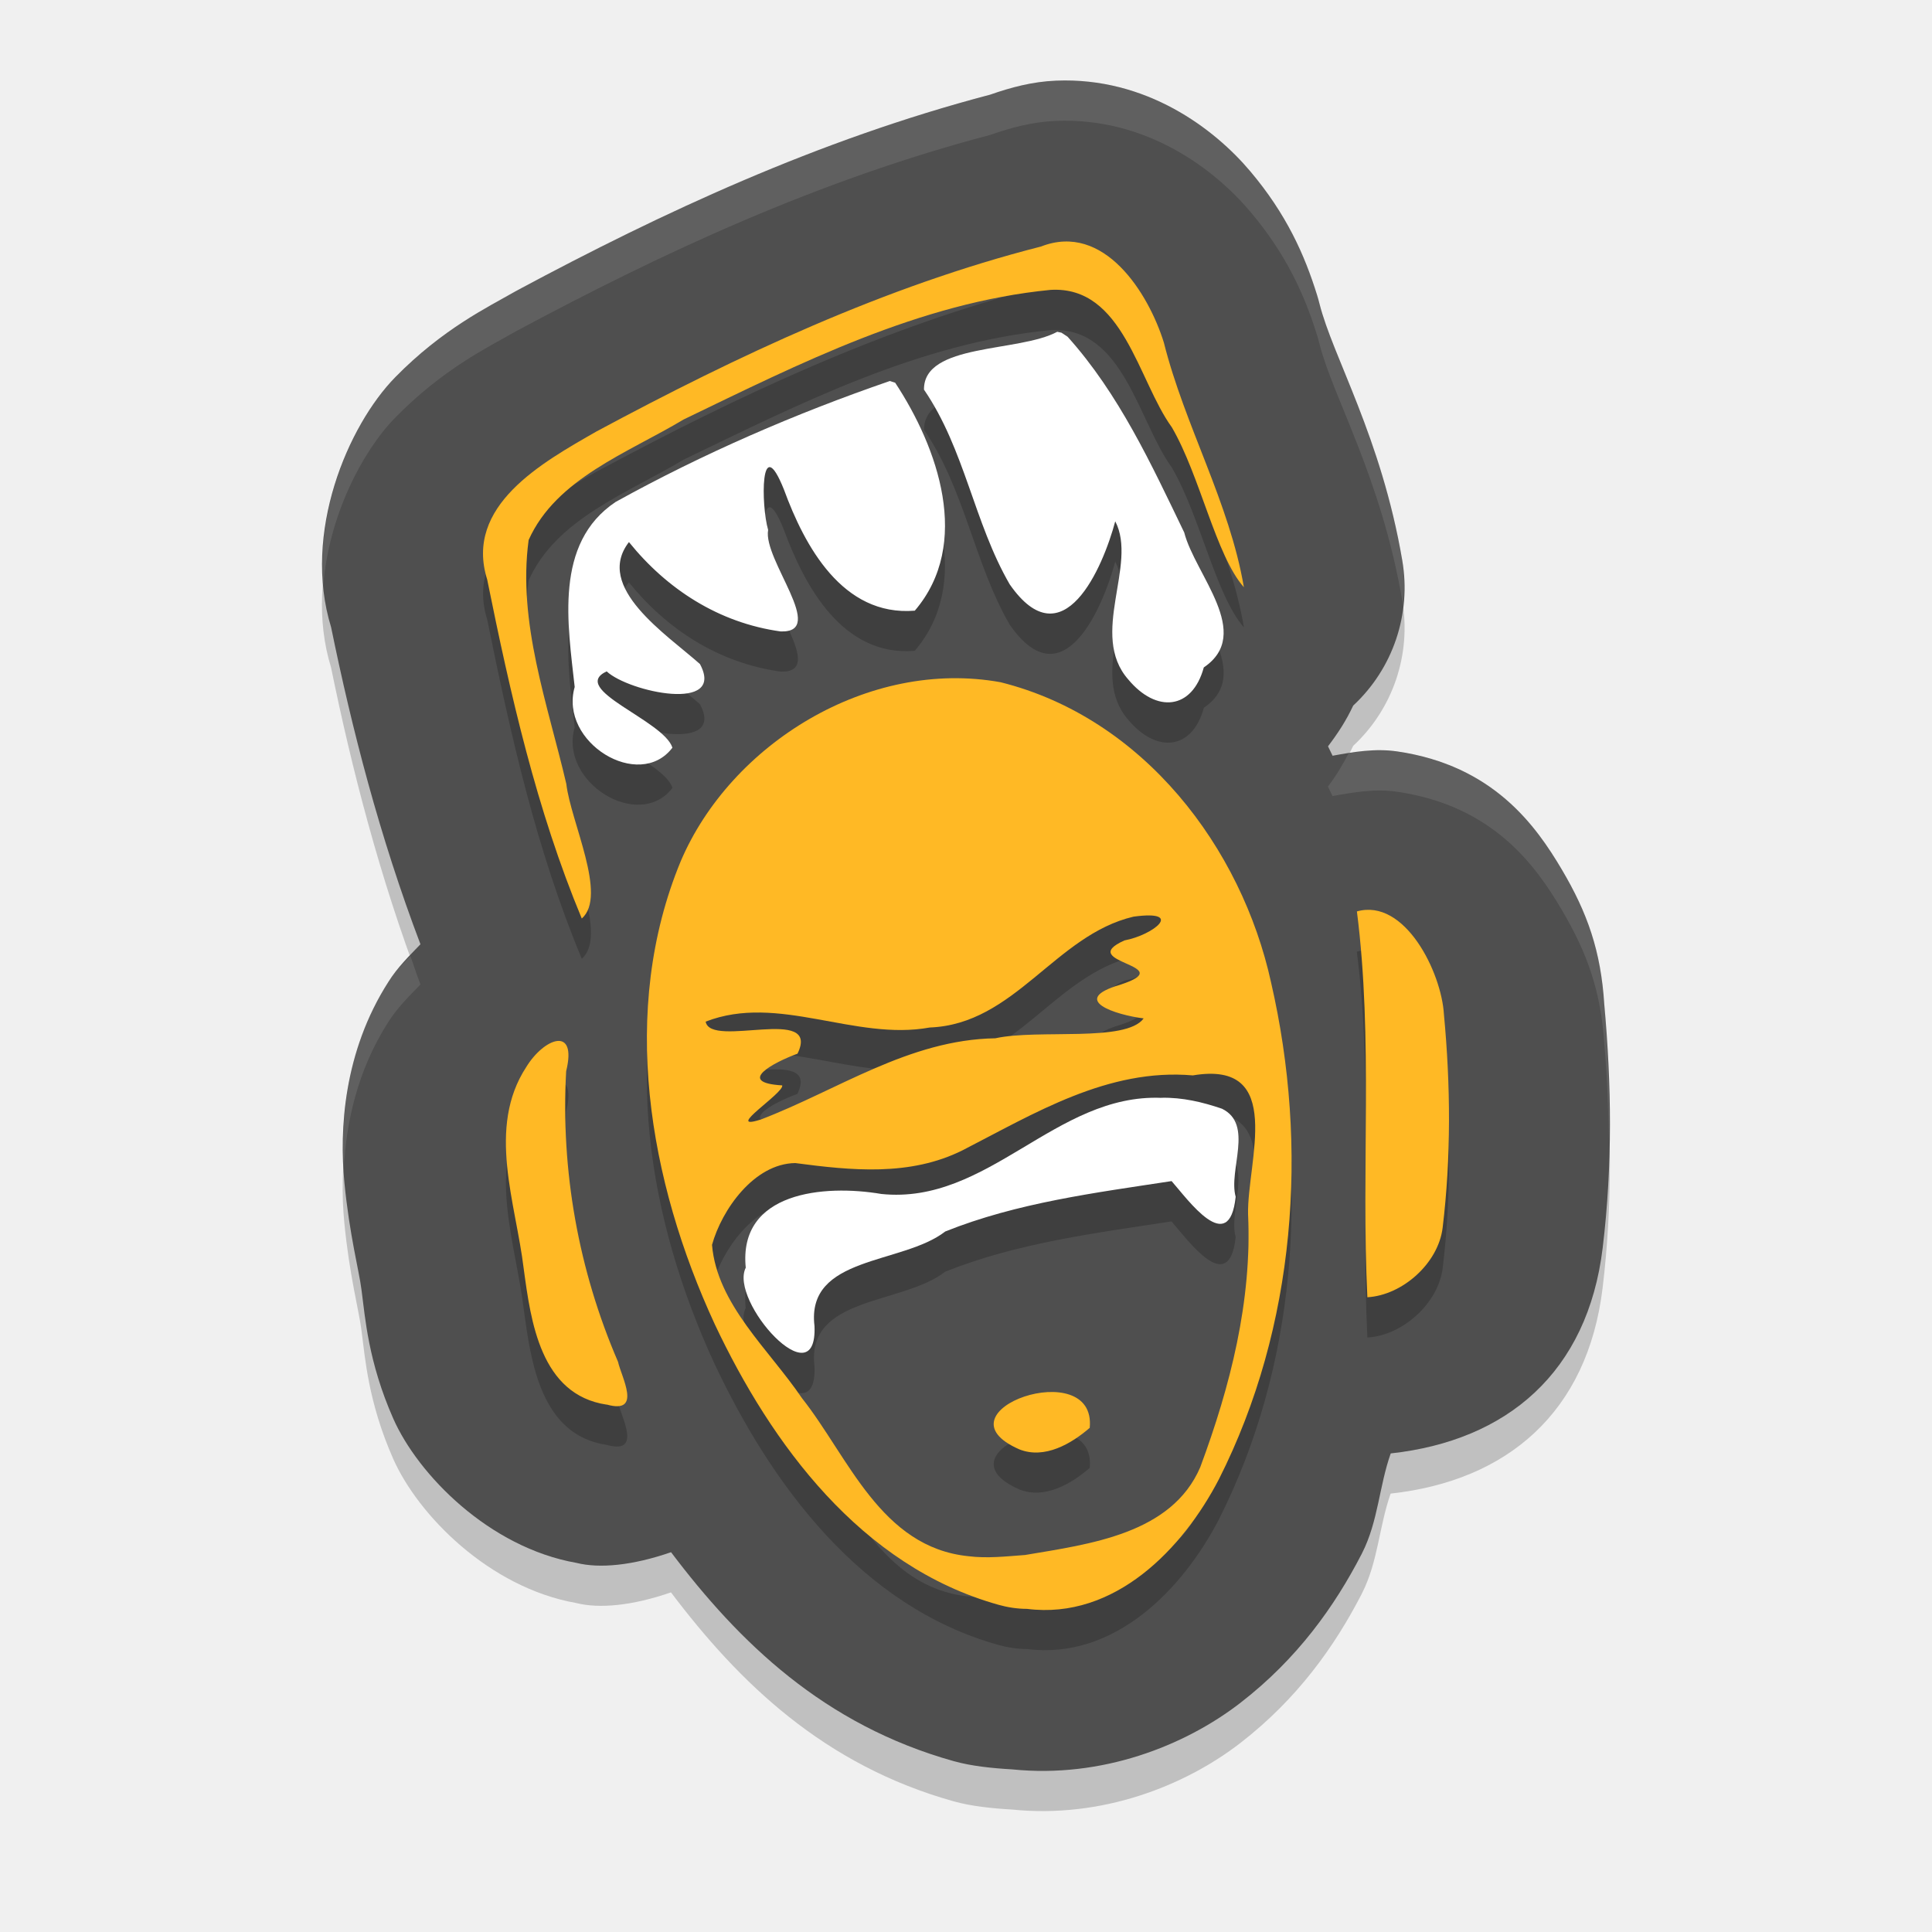
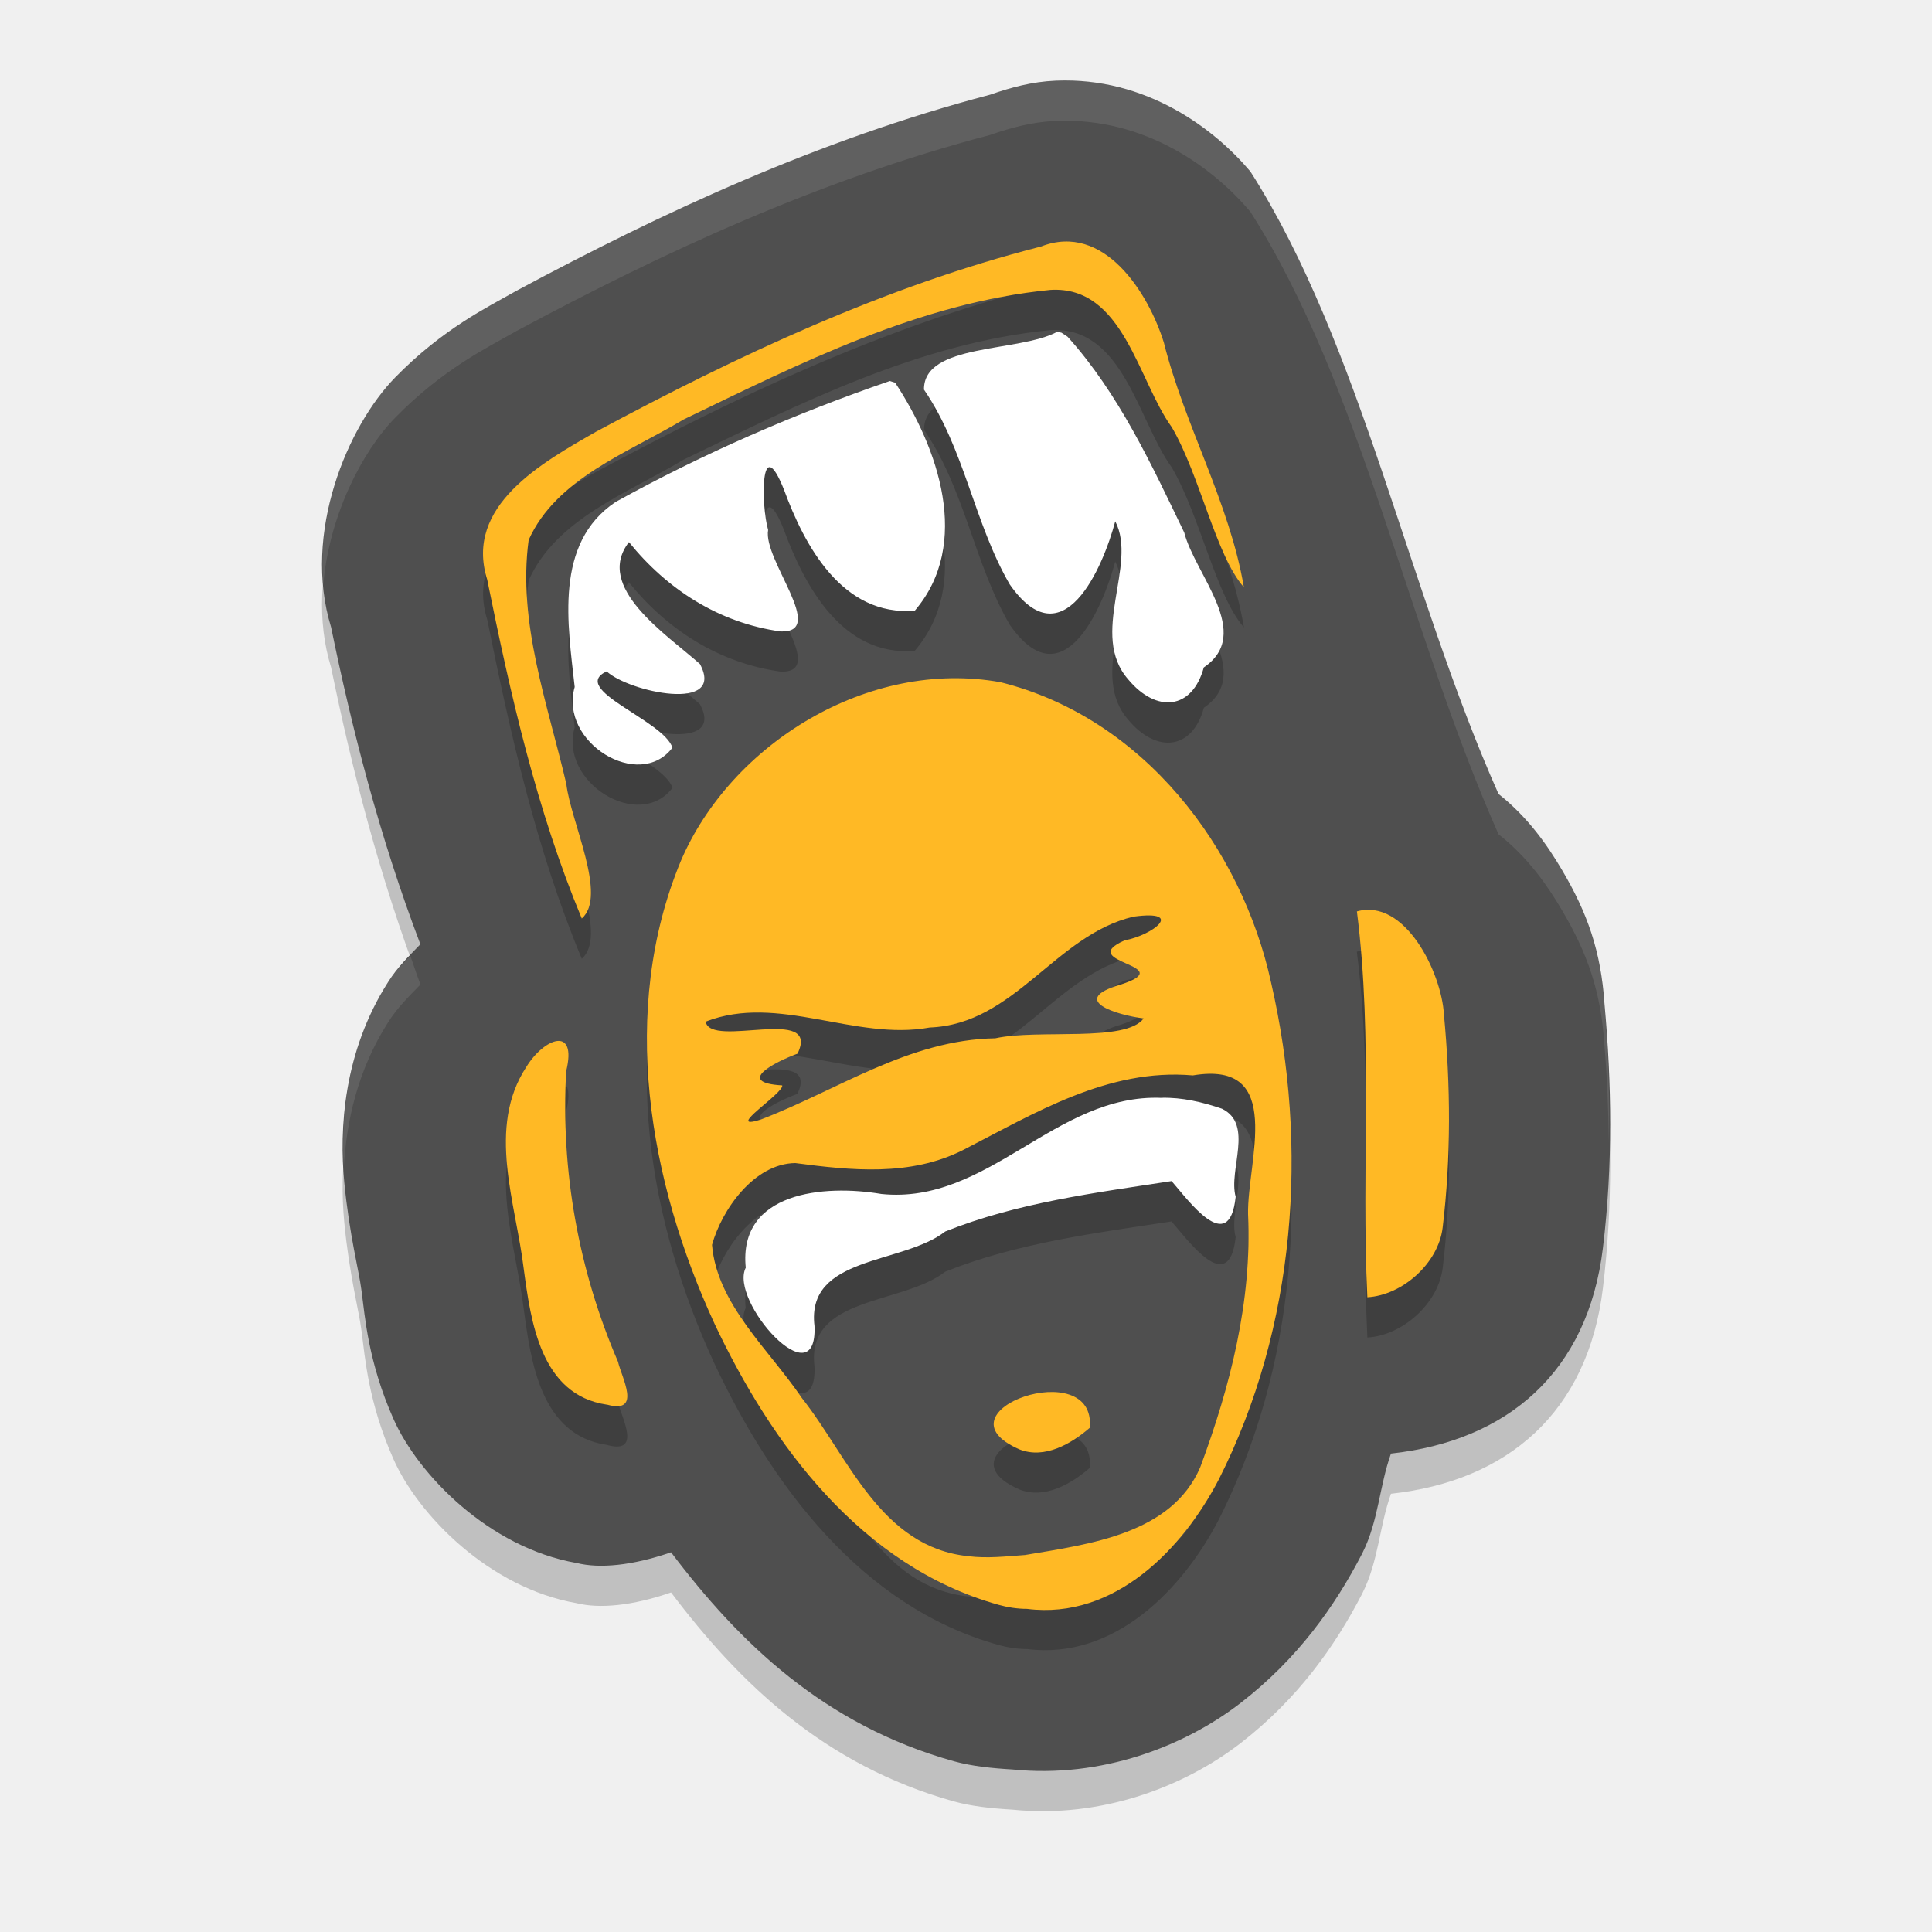
<svg xmlns="http://www.w3.org/2000/svg" width="24" height="24" version="1">
-   <path style="opacity:0.2" d="m 13.118,1.502 c -0.295,0.012 -0.564,0.085 -0.818,0.174 -2.142,0.563 -4.083,1.471 -5.862,2.424 -0.016,0.009 -0.033,0.018 -0.049,0.027 -0.329,0.188 -0.891,0.458 -1.48,1.059 -0.587,0.599 -1.158,1.932 -0.797,3.104 0.257,1.256 0.6,2.595 1.11,3.939 -0.142,0.147 -0.288,0.291 -0.397,0.465 -0.561,0.875 -0.61,1.844 -0.548,2.492 0.063,0.655 0.186,1.116 0.211,1.325 0.001,0.01 0.003,0.02 0.004,0.029 0.043,0.321 0.081,0.878 0.393,1.583 0.306,0.692 1.187,1.599 2.276,1.791 0.284,0.071 0.691,0.034 1.174,-0.133 0.845,1.119 1.898,2.145 3.513,2.596 0.003,6.56e-4 0.005,0.001 0.008,0.002 0.213,0.059 0.462,0.085 0.718,0.1 1.11,0.113 2.141,-0.291 2.834,-0.827 0.711,-0.55 1.172,-1.203 1.503,-1.843 0.003,-0.006 0.006,-0.013 0.01,-0.02 0.199,-0.394 0.21,-0.827 0.354,-1.235 1.45,-0.159 2.446,-1.01 2.633,-2.553 0.125,-1.031 0.109,-2.047 0.02,-3.026 -0.042,-0.664 -0.211,-1.139 -0.528,-1.675 -0.321,-0.542 -0.849,-1.291 -2.041,-1.466 -0.277,-0.041 -0.545,0.005 -0.806,0.053 -0.002,-0.002 -0.002,-0.005 -0.004,-0.008 0,0 0.08,0.165 -0.053,-0.109 C 16.624,9.603 16.72,9.456 16.81,9.265 17.304,8.806 17.533,8.129 17.42,7.464 17.159,5.931 16.557,4.934 16.391,4.272 16.382,4.236 16.372,4.2 16.361,4.165 16.207,3.668 15.981,3.161 15.533,2.63 15.086,2.099 14.24,1.455 13.118,1.502 Z" />
-   <path style="fill:#4f4f4f" d="m 13.118,1.002 c -0.295,0.012 -0.564,0.085 -0.818,0.174 -2.142,0.563 -4.083,1.471 -5.862,2.424 -0.016,0.009 -0.033,0.018 -0.049,0.027 C 6.06,3.816 5.498,4.086 4.909,4.687 4.323,5.286 3.752,6.619 4.113,7.791 c 0.257,1.256 0.6,2.595 1.11,3.939 -0.142,0.147 -0.288,0.291 -0.397,0.465 -0.561,0.875 -0.61,1.844 -0.548,2.492 0.063,0.655 0.186,1.116 0.211,1.325 0.001,0.01 0.003,0.02 0.004,0.029 0.043,0.321 0.081,0.878 0.393,1.583 0.306,0.692 1.187,1.599 2.276,1.791 0.284,0.071 0.691,0.034 1.174,-0.133 0.845,1.119 1.898,2.145 3.513,2.596 0.003,6.56e-4 0.005,0.001 0.008,0.002 0.213,0.059 0.462,0.085 0.718,0.1 1.11,0.113 2.141,-0.291 2.834,-0.827 0.711,-0.55 1.172,-1.203 1.503,-1.843 0.003,-0.006 0.006,-0.013 0.01,-0.02 0.199,-0.394 0.21,-0.827 0.354,-1.235 1.45,-0.159 2.446,-1.01 2.633,-2.553 0.125,-1.031 0.109,-2.047 0.02,-3.026 -0.042,-0.664 -0.211,-1.139 -0.528,-1.675 -0.321,-0.542 -0.849,-1.291 -2.041,-1.466 -0.277,-0.041 -0.545,0.005 -0.806,0.053 -0.002,-0.002 -0.002,-0.005 -0.004,-0.008 0,0 0.08,0.165 -0.053,-0.109 C 16.624,9.103 16.72,8.956 16.81,8.765 17.304,8.306 17.533,7.629 17.42,6.964 17.159,5.431 16.557,4.434 16.391,3.772 16.382,3.736 16.372,3.7 16.361,3.665 16.207,3.168 15.981,2.661 15.533,2.13 15.086,1.599 14.24,0.955 13.118,1.002 Z" />
+   <path style="opacity:0.2" d="m 13.117,1.502 c -0.295,0.012 -0.562,0.085 -0.816,0.174 -2.142,0.563 -4.084,1.471 -5.863,2.424 -0.016,0.009 -0.033,0.018 -0.049,0.027 C 6.059,4.316 5.498,4.587 4.91,5.188 4.323,5.787 3.752,7.119 4.113,8.291 c 0.257,1.256 0.599,2.596 1.109,3.939 -0.142,0.147 -0.289,0.29 -0.398,0.465 -0.561,0.875 -0.609,1.843 -0.547,2.492 0.063,0.655 0.186,1.117 0.211,1.326 0.001,0.01 0.003,0.02 0.004,0.029 0.043,0.321 0.082,0.876 0.395,1.582 0.306,0.692 1.186,1.6 2.275,1.791 0.284,0.071 0.691,0.034 1.174,-0.133 0.845,1.119 1.898,2.145 3.514,2.596 0.003,6.56e-4 0.005,0.001 0.008,0.002 0.213,0.059 0.463,0.085 0.719,0.1 1.11,0.113 2.141,-0.29 2.834,-0.826 0.711,-0.55 1.172,-1.204 1.504,-1.844 0.003,-0.006 0.006,-0.013 0.01,-0.02 0.199,-0.394 0.209,-0.826 0.354,-1.234 1.45,-0.159 2.446,-1.011 2.633,-2.555 0.125,-1.031 0.109,-2.046 0.02,-3.025 C 19.888,12.313 19.717,11.837 19.4,11.301 19.225,11.006 18.985,10.655 18.615,10.364 17.491,7.835 16.914,4.8 15.533,2.631 15.085,2.1 14.239,1.455 13.117,1.502 Z" />
+   <path style="fill:#4f4f4f" d="m 13.117,1.002 c -0.295,0.012 -0.562,0.085 -0.816,0.174 -2.142,0.563 -4.084,1.471 -5.863,2.424 -0.016,0.009 -0.033,0.018 -0.049,0.027 C 6.059,3.815 5.498,4.086 4.91,4.688 4.323,5.287 3.752,6.619 4.113,7.791 4.37,9.047 4.712,10.387 5.222,11.73 5.08,11.877 4.933,12.021 4.824,12.195 4.263,13.07 4.214,14.039 4.277,14.688 c 0.063,0.655 0.186,1.117 0.211,1.326 0.001,0.01 0.003,0.02 0.004,0.029 0.043,0.321 0.082,0.876 0.395,1.582 0.306,0.692 1.186,1.6 2.275,1.791 0.284,0.071 0.691,0.034 1.174,-0.133 0.845,1.119 1.898,2.145 3.514,2.596 0.003,6.56e-4 0.005,0.001 0.008,0.002 0.213,0.059 0.463,0.085 0.719,0.1 1.11,0.113 2.141,-0.29 2.834,-0.826 0.711,-0.55 1.172,-1.204 1.504,-1.844 0.003,-0.006 0.006,-0.013 0.01,-0.02 0.199,-0.394 0.209,-0.826 0.354,-1.234 1.45,-0.159 2.446,-1.011 2.633,-2.555 0.125,-1.031 0.109,-2.046 0.02,-3.025 C 19.888,11.813 19.717,11.337 19.4,10.801 19.225,10.506 18.985,10.155 18.615,9.863 17.491,7.335 16.914,4.299 15.533,2.131 15.085,1.6 14.239,0.955 13.117,1.002 Z" />
  <path style="opacity:0.2" d="m 13.215,3.5 c -0.09,0.004 -0.185,0.024 -0.283,0.062 C 10.988,4.058 9.161,4.92 7.41,5.859 6.731,6.248 5.766,6.784 6.053,7.699 6.341,9.123 6.664,10.561 7.227,11.91 7.55,11.629 7.089,10.707 7.035,10.238 6.804,9.247 6.429,8.235 6.568,7.208 6.91,6.443 7.802,6.124 8.492,5.71 9.936,5.014 11.42,4.259 13.049,4.101 13.955,4.047 14.136,5.229 14.557,5.808 14.909,6.411 15.103,7.398 15.453,7.794 15.274,6.742 14.717,5.79 14.457,4.755 14.29,4.219 13.847,3.473 13.215,3.5 Z m -0.08,1.121 c -0.479,0.259 -1.663,0.139 -1.656,0.719 0.508,0.742 0.621,1.655 1.064,2.42 0.664,0.955 1.158,-0.214 1.311,-0.783 0.282,0.541 -0.33,1.405 0.162,1.965 0.349,0.419 0.796,0.378 0.939,-0.15 C 15.574,8.37 14.845,7.639 14.711,7.115 14.302,6.269 13.9,5.392 13.262,4.681 l -0.076,-0.049 z M 11.055,5.232 C 9.881,5.636 8.73,6.135 7.648,6.734 6.878,7.248 7.054,8.263 7.139,9.035 6.941,9.721 7.941,10.331 8.354,9.787 8.246,9.447 7.062,9.061 7.535,8.839 7.813,9.097 9.02,9.354 8.695,8.748 8.283,8.381 7.378,7.796 7.812,7.234 8.283,7.817 8.927,8.236 9.697,8.343 10.285,8.363 9.474,7.451 9.541,7.082 9.453,6.784 9.441,5.834 9.738,6.582 9.993,7.275 10.464,8.159 11.363,8.085 12.074,7.254 11.652,6.06 11.119,5.253 Z M 11.812,8.925 c -1.437,0.025 -2.814,0.999 -3.357,2.273 -0.767,1.853 -0.399,3.973 0.424,5.75 0.703,1.489 1.814,3.009 3.523,3.486 0.116,0.032 0.237,0.051 0.357,0.051 1.092,0.138 1.938,-0.752 2.383,-1.611 0.956,-1.896 1.119,-4.126 0.648,-6.17 C 15.424,11.031 14.206,9.418 12.43,8.974 12.224,8.937 12.018,8.922 11.812,8.925 Z m 5.26,2.881 c -0.07,-0.01 -0.142,-0.005 -0.217,0.016 0.203,1.592 0.052,3.199 0.131,4.793 0.434,-0.024 0.882,-0.421 0.936,-0.865 0.106,-0.876 0.099,-1.769 0.016,-2.648 -0.026,-0.457 -0.378,-1.223 -0.865,-1.295 z m -2.992,0.08 c 0.641,-0.088 0.246,0.229 -0.111,0.295 -0.627,0.281 0.708,0.304 -0.055,0.551 -0.641,0.188 -0.053,0.375 0.293,0.418 -0.22,0.302 -1.309,0.13 -1.844,0.248 -1.075,0.017 -1.96,0.645 -2.922,1.012 -0.453,0.142 0.3,-0.334 0.275,-0.428 -0.586,-0.034 -0.101,-0.287 0.189,-0.393 0.296,-0.609 -1.079,-0.06 -1.141,-0.398 0.902,-0.351 1.851,0.242 2.783,0.072 1.057,-0.04 1.559,-1.149 2.531,-1.377 z m -7.16,1.545 c -0.114,0.013 -0.272,0.143 -0.381,0.322 -0.495,0.758 -0.132,1.688 -0.033,2.508 0.088,0.649 0.208,1.566 1.031,1.688 0.445,0.124 0.181,-0.343 0.139,-0.533 -0.492,-1.14 -0.711,-2.376 -0.643,-3.609 0.071,-0.286 6.881e-4,-0.388 -0.113,-0.375 z m 8.26,0.418 c 0.682,0.122 0.313,1.166 0.326,1.734 0.049,1.077 -0.221,2.136 -0.596,3.143 -0.357,0.83 -1.372,0.954 -2.178,1.09 -0.231,0.017 -0.466,0.045 -0.697,0.016 -1.093,-0.11 -1.491,-1.232 -2.07,-1.963 -0.407,-0.602 -1.056,-1.166 -1.117,-1.904 0.12,-0.434 0.52,-1.011 1.033,-1.018 0.697,0.092 1.423,0.168 2.078,-0.158 0.888,-0.456 1.804,-1.022 2.859,-0.93 0.145,-0.024 0.264,-0.027 0.361,-0.01 z m -0.752,0.289 c -1.317,-0.054 -2.15,1.33 -3.479,1.193 -0.712,-0.121 -1.779,-0.026 -1.686,0.918 -0.21,0.415 0.893,1.641 0.855,0.725 -0.107,-0.877 1.091,-0.762 1.623,-1.176 0.894,-0.358 1.864,-0.48 2.812,-0.625 0.198,0.224 0.716,0.953 0.797,0.195 -0.093,-0.332 0.227,-0.898 -0.172,-1.094 -0.243,-0.083 -0.492,-0.143 -0.752,-0.137 z m -1.416,3.654 c -0.484,0.026 -1.029,0.414 -0.348,0.711 0.313,0.124 0.646,-0.071 0.873,-0.268 0.033,-0.344 -0.235,-0.459 -0.525,-0.443 z" />
  <path style="fill:#ffb925" d="M 12.403,19.935 C 10.694,19.457 9.582,17.939 8.879,16.45 8.057,14.673 7.689,12.552 8.456,10.699 9.076,9.243 10.786,8.177 12.43,8.475 c 1.776,0.444 2.994,2.057 3.36,3.731 0.47,2.044 0.309,4.273 -0.648,6.169 -0.445,0.859 -1.292,1.749 -2.384,1.611 -0.121,-3.7e-5 -0.241,-0.019 -0.356,-0.051 z m 0.329,-0.618 c 0.806,-0.136 1.822,-0.261 2.178,-1.091 0.374,-1.006 0.644,-2.065 0.594,-3.142 -0.015,-0.65 0.471,-1.92 -0.686,-1.725 -1.056,-0.092 -1.971,0.474 -2.86,0.93 -0.655,0.327 -1.382,0.251 -2.079,0.159 -0.513,0.007 -0.914,0.582 -1.034,1.016 0.061,0.739 0.71,1.302 1.117,1.904 0.579,0.731 0.977,1.854 2.07,1.964 0.231,0.029 0.466,0.002 0.698,-0.015 z m -0.068,-1.312 c -1.09,-0.475 0.961,-1.186 0.873,-0.268 -0.227,0.197 -0.56,0.392 -0.873,0.268 z m -3.223,-4.094 c 0.962,-0.366 1.849,-0.996 2.923,-1.013 0.535,-0.118 1.622,0.055 1.843,-0.247 -0.346,-0.043 -0.933,-0.23 -0.292,-0.418 0.763,-0.247 -0.573,-0.27 0.054,-0.551 0.357,-0.066 0.753,-0.382 0.112,-0.295 -0.972,0.228 -1.474,1.337 -2.531,1.377 -0.933,0.17 -1.882,-0.424 -2.784,-0.073 0.061,0.339 1.437,-0.211 1.141,0.398 -0.29,0.106 -0.776,0.36 -0.19,0.394 0.025,0.094 -0.729,0.569 -0.276,0.427 z m -1.904,3.538 c -0.824,-0.122 -0.943,-1.038 -1.031,-1.687 -0.098,-0.819 -0.463,-1.751 0.032,-2.508 0.219,-0.358 0.636,-0.519 0.495,0.053 -0.068,1.233 0.152,2.469 0.644,3.609 0.042,0.19 0.305,0.656 -0.139,0.532 z m 9.449,-1.334 c -0.078,-1.594 0.073,-3.201 -0.13,-4.793 0.596,-0.168 1.051,0.757 1.081,1.279 0.083,0.879 0.09,1.774 -0.016,2.65 -0.054,0.444 -0.501,0.839 -0.935,0.864 z M 7.227,11.41 C 6.665,10.061 6.34,8.624 6.052,7.199 5.765,6.284 6.731,5.748 7.411,5.359 9.162,4.419 10.989,3.558 12.933,3.062 c 0.782,-0.305 1.335,0.581 1.525,1.194 0.26,1.035 0.815,1.987 0.994,3.039 C 15.103,6.9 14.909,5.912 14.557,5.308 14.136,4.729 13.956,3.547 13.05,3.601 11.42,3.76 9.936,4.515 8.492,5.211 7.802,5.625 6.909,5.943 6.567,6.708 6.428,7.734 6.804,8.747 7.035,9.738 7.089,10.208 7.55,11.129 7.227,11.41 Z" />
  <path style="fill:#ffffff" d="m 13.135,4.121 c -0.479,0.259 -1.663,0.139 -1.657,0.719 0.508,0.742 0.621,1.654 1.065,2.419 0.664,0.955 1.159,-0.213 1.311,-0.783 0.282,0.541 -0.33,1.406 0.162,1.965 0.349,0.419 0.794,0.379 0.938,-0.15 C 15.574,7.871 14.845,7.139 14.711,6.615 14.303,5.769 13.901,4.894 13.262,4.183 l -0.076,-0.05 -0.051,-0.011 z m -2.081,0.612 C 9.88,5.137 8.73,5.636 7.648,6.235 6.878,6.749 7.055,7.763 7.139,8.534 6.942,9.221 7.94,9.832 8.353,9.288 8.245,8.948 7.063,8.562 7.536,8.34 7.814,8.598 9.019,8.855 8.695,8.249 8.283,7.882 7.378,7.296 7.813,6.734 8.283,7.317 8.927,7.737 9.697,7.844 10.284,7.864 9.475,6.952 9.542,6.583 9.454,6.285 9.441,5.336 9.739,6.083 9.993,6.777 10.464,7.66 11.364,7.586 12.074,6.755 11.652,5.561 11.12,4.754 Z m 3.374,8.905 c -1.317,-0.054 -2.151,1.331 -3.479,1.194 -0.712,-0.121 -1.779,-0.028 -1.685,0.916 -0.21,0.415 0.892,1.641 0.854,0.725 -0.107,-0.877 1.092,-0.761 1.624,-1.175 0.894,-0.358 1.864,-0.481 2.812,-0.626 0.198,0.224 0.716,0.953 0.796,0.195 -0.093,-0.332 0.229,-0.899 -0.17,-1.094 -0.243,-0.083 -0.493,-0.142 -0.753,-0.136 z" />
-   <path style="opacity:0.1;fill:#ffffff" d="M 13.117 1.002 C 12.822 1.014 12.555 1.087 12.301 1.176 C 10.159 1.739 8.217 2.647 6.438 3.6 C 6.421 3.608 6.405 3.618 6.389 3.627 C 6.059 3.815 5.499 4.086 4.91 4.688 C 4.41 5.198 3.925 6.242 4.016 7.266 C 4.086 6.416 4.492 5.615 4.91 5.188 C 5.499 4.586 6.059 4.315 6.389 4.127 C 6.405 4.118 6.421 4.108 6.438 4.1 C 8.217 3.147 10.159 2.239 12.301 1.676 C 12.555 1.587 12.822 1.514 13.117 1.502 C 14.239 1.455 15.086 2.1 15.533 2.631 C 15.981 3.162 16.207 3.667 16.361 4.164 C 16.372 4.2 16.382 4.235 16.391 4.271 C 16.557 4.933 17.159 5.932 17.42 7.465 C 17.425 7.492 17.42 7.519 17.424 7.547 C 17.448 7.355 17.453 7.161 17.42 6.965 C 17.159 5.432 16.557 4.433 16.391 3.771 C 16.382 3.735 16.372 3.7 16.361 3.664 C 16.207 3.167 15.981 2.662 15.533 2.131 C 15.086 1.6 14.239 0.955 13.117 1.002 z M 16.951 9.328 C 16.885 9.334 16.819 9.347 16.754 9.357 C 16.678 9.503 16.6 9.634 16.496 9.771 L 16.549 9.881 C 16.55 9.883 16.551 9.886 16.553 9.889 C 16.815 9.841 17.083 9.795 17.359 9.836 C 18.552 10.011 19.08 10.758 19.4 11.301 C 19.717 11.837 19.888 12.313 19.93 12.977 C 19.966 13.375 19.979 13.784 19.986 14.193 C 19.996 13.613 19.981 13.037 19.93 12.477 C 19.888 11.813 19.717 11.337 19.4 10.801 C 19.08 10.258 18.552 9.511 17.359 9.336 C 17.221 9.316 17.085 9.316 16.951 9.328 z M 5.098 11.875 C 5.001 11.977 4.899 12.075 4.824 12.195 C 4.309 12.999 4.233 13.87 4.271 14.512 C 4.301 13.952 4.435 13.303 4.824 12.695 C 4.933 12.521 5.08 12.377 5.223 12.23 C 5.178 12.112 5.14 11.994 5.098 11.875 z" />
+   <path style="fill:#ffffff;opacity:0.1" d="M 13.117 1.002 C 12.822 1.014 12.555 1.087 12.301 1.176 C 10.159 1.739 8.217 2.647 6.438 3.6 C 6.421 3.608 6.405 3.618 6.389 3.627 C 6.059 3.815 5.499 4.086 4.91 4.688 C 4.41 5.198 3.925 6.242 4.016 7.266 C 4.086 6.417 4.492 5.615 4.91 5.188 C 5.499 4.586 6.059 4.315 6.389 4.127 C 6.405 4.118 6.421 4.108 6.438 4.1 C 8.217 3.147 10.159 2.239 12.301 1.676 C 12.555 1.587 12.822 1.514 13.117 1.502 C 14.239 1.455 15.086 2.1 15.533 2.631 C 16.915 4.799 17.492 7.835 18.615 10.363 C 18.986 10.655 19.226 11.006 19.4 11.301 C 19.717 11.837 19.888 12.313 19.93 12.977 C 19.966 13.375 19.979 13.784 19.986 14.193 C 19.996 13.613 19.981 13.037 19.93 12.477 C 19.888 11.813 19.717 11.337 19.4 10.801 C 19.226 10.506 18.986 10.155 18.615 9.863 C 17.492 7.335 16.915 4.299 15.533 2.131 C 15.086 1.6 14.239 0.955 13.117 1.002 z M 5.098 11.875 C 5.001 11.977 4.899 12.075 4.824 12.195 C 4.31 12.998 4.233 13.869 4.271 14.51 C 4.301 13.95 4.435 13.302 4.824 12.695 C 4.933 12.521 5.08 12.377 5.223 12.23 C 5.178 12.112 5.14 11.994 5.098 11.875 z" />
</svg>
